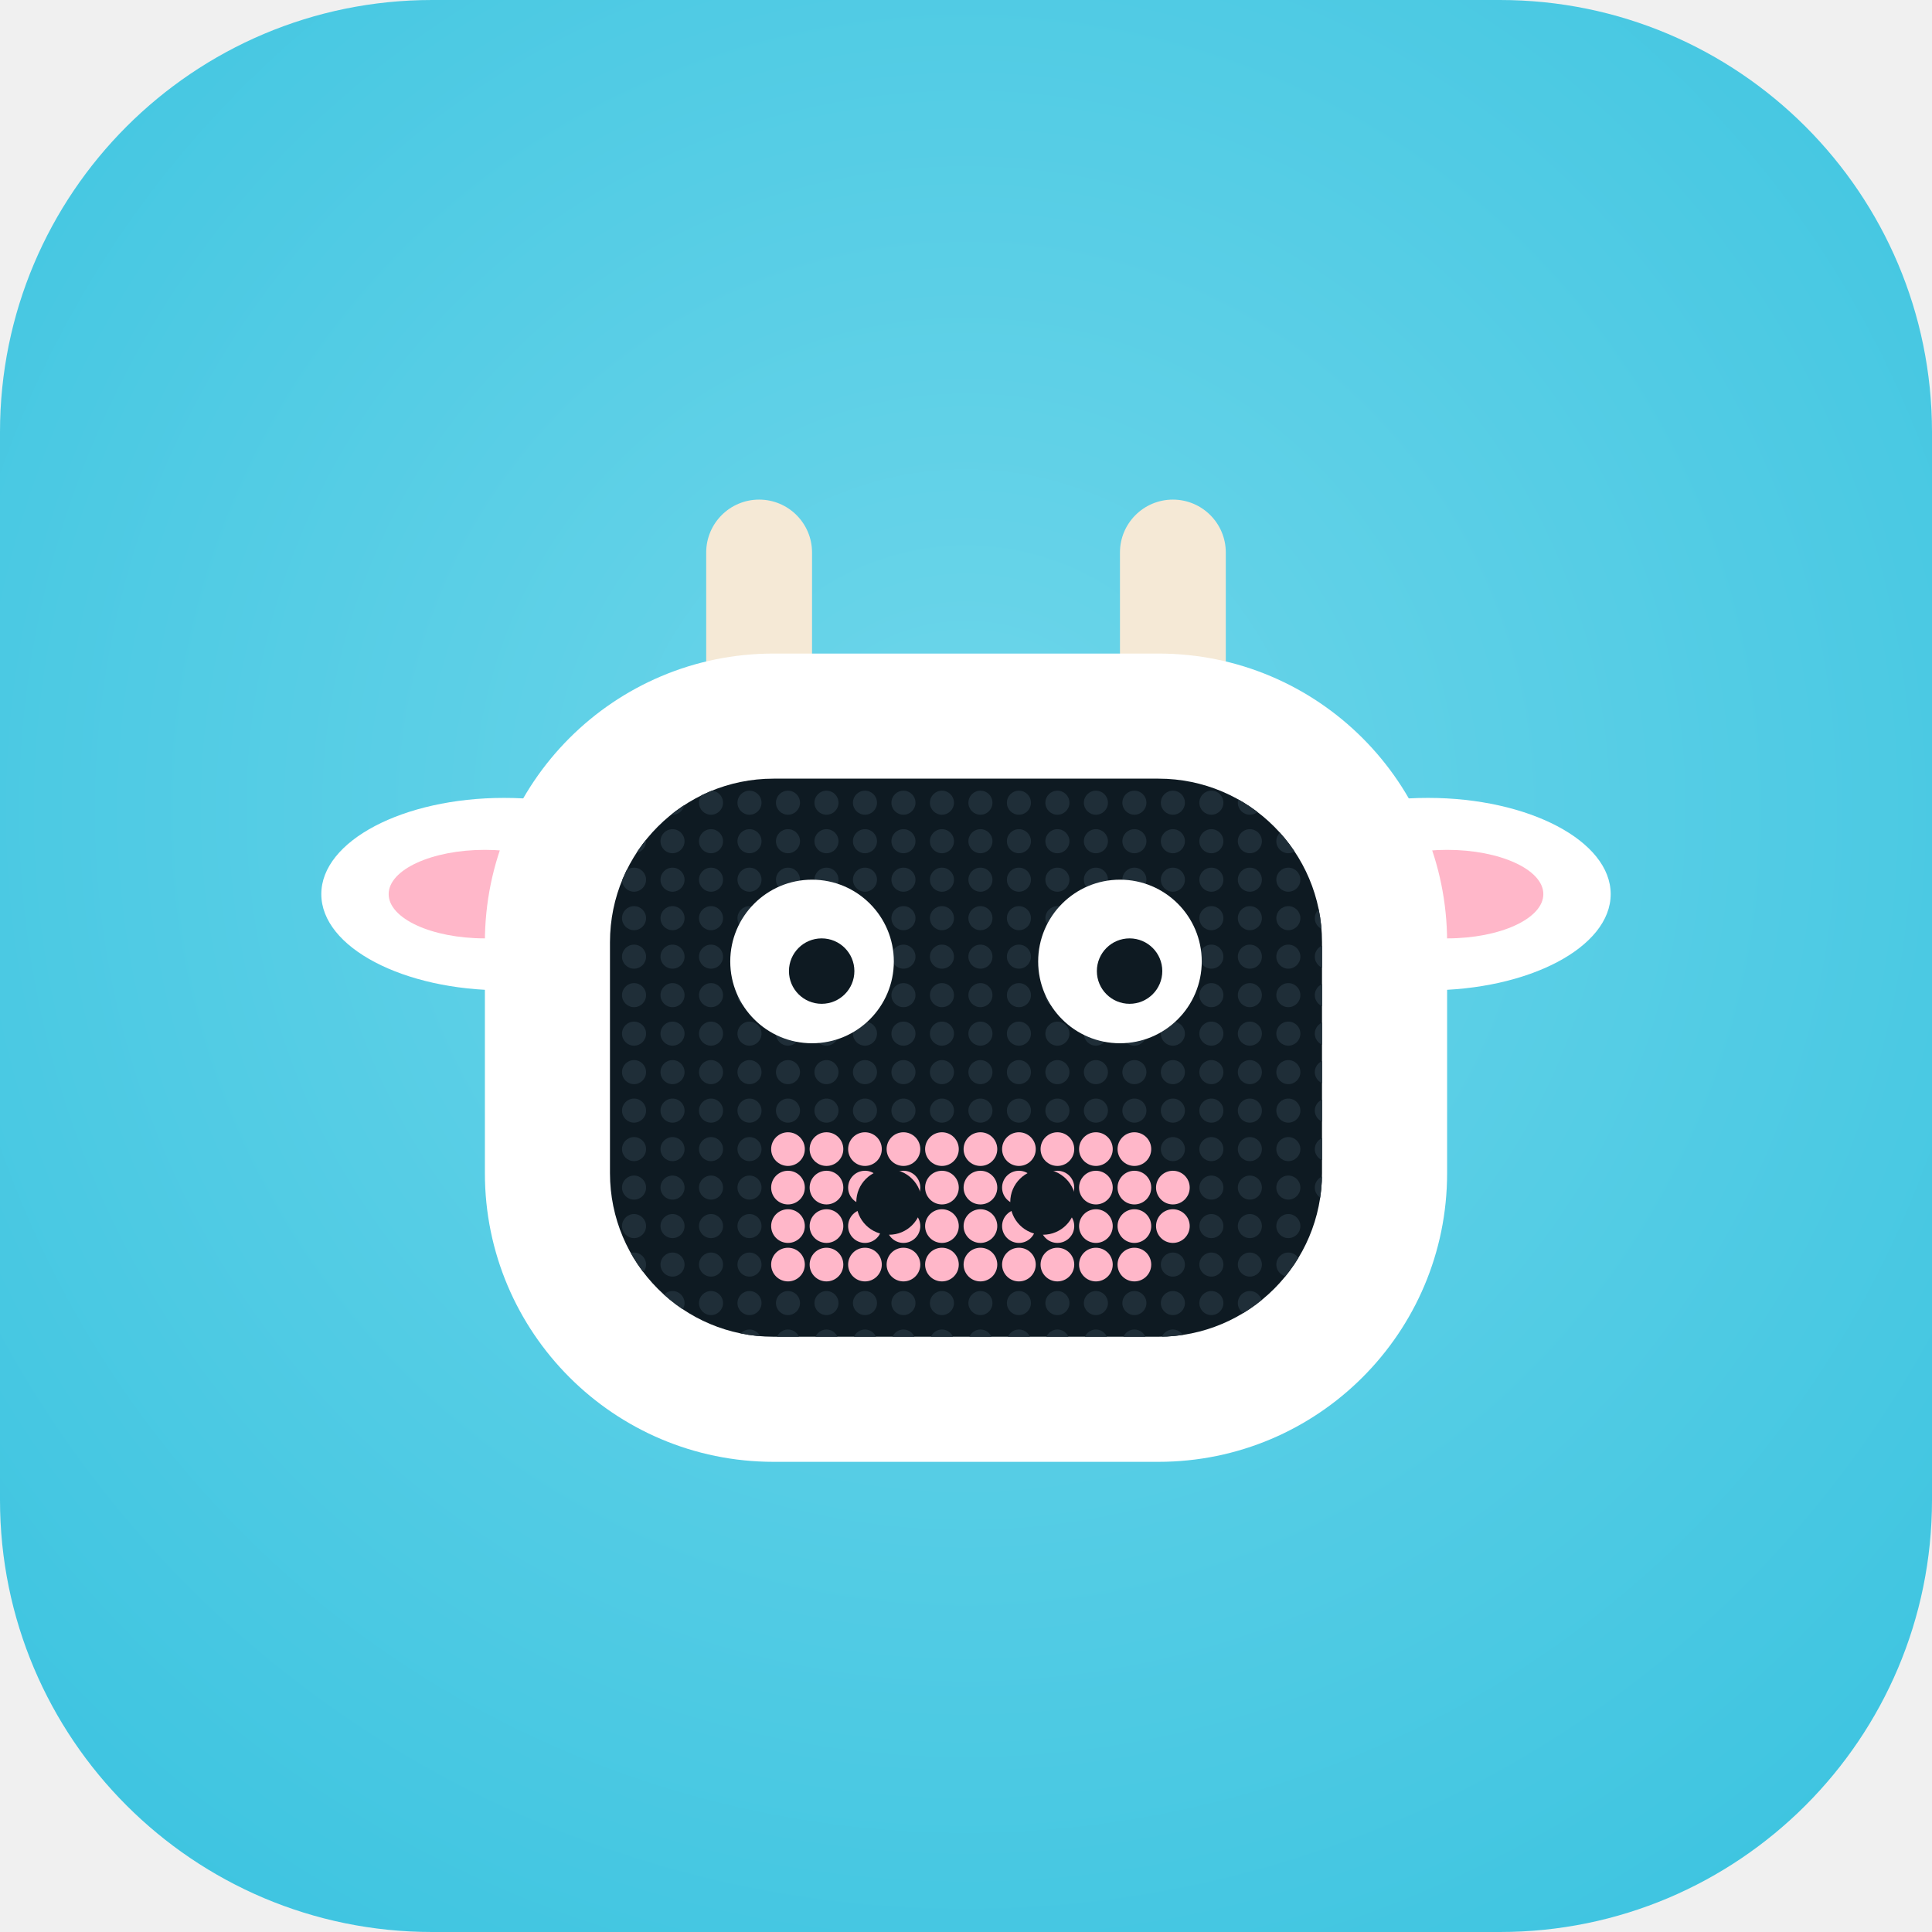
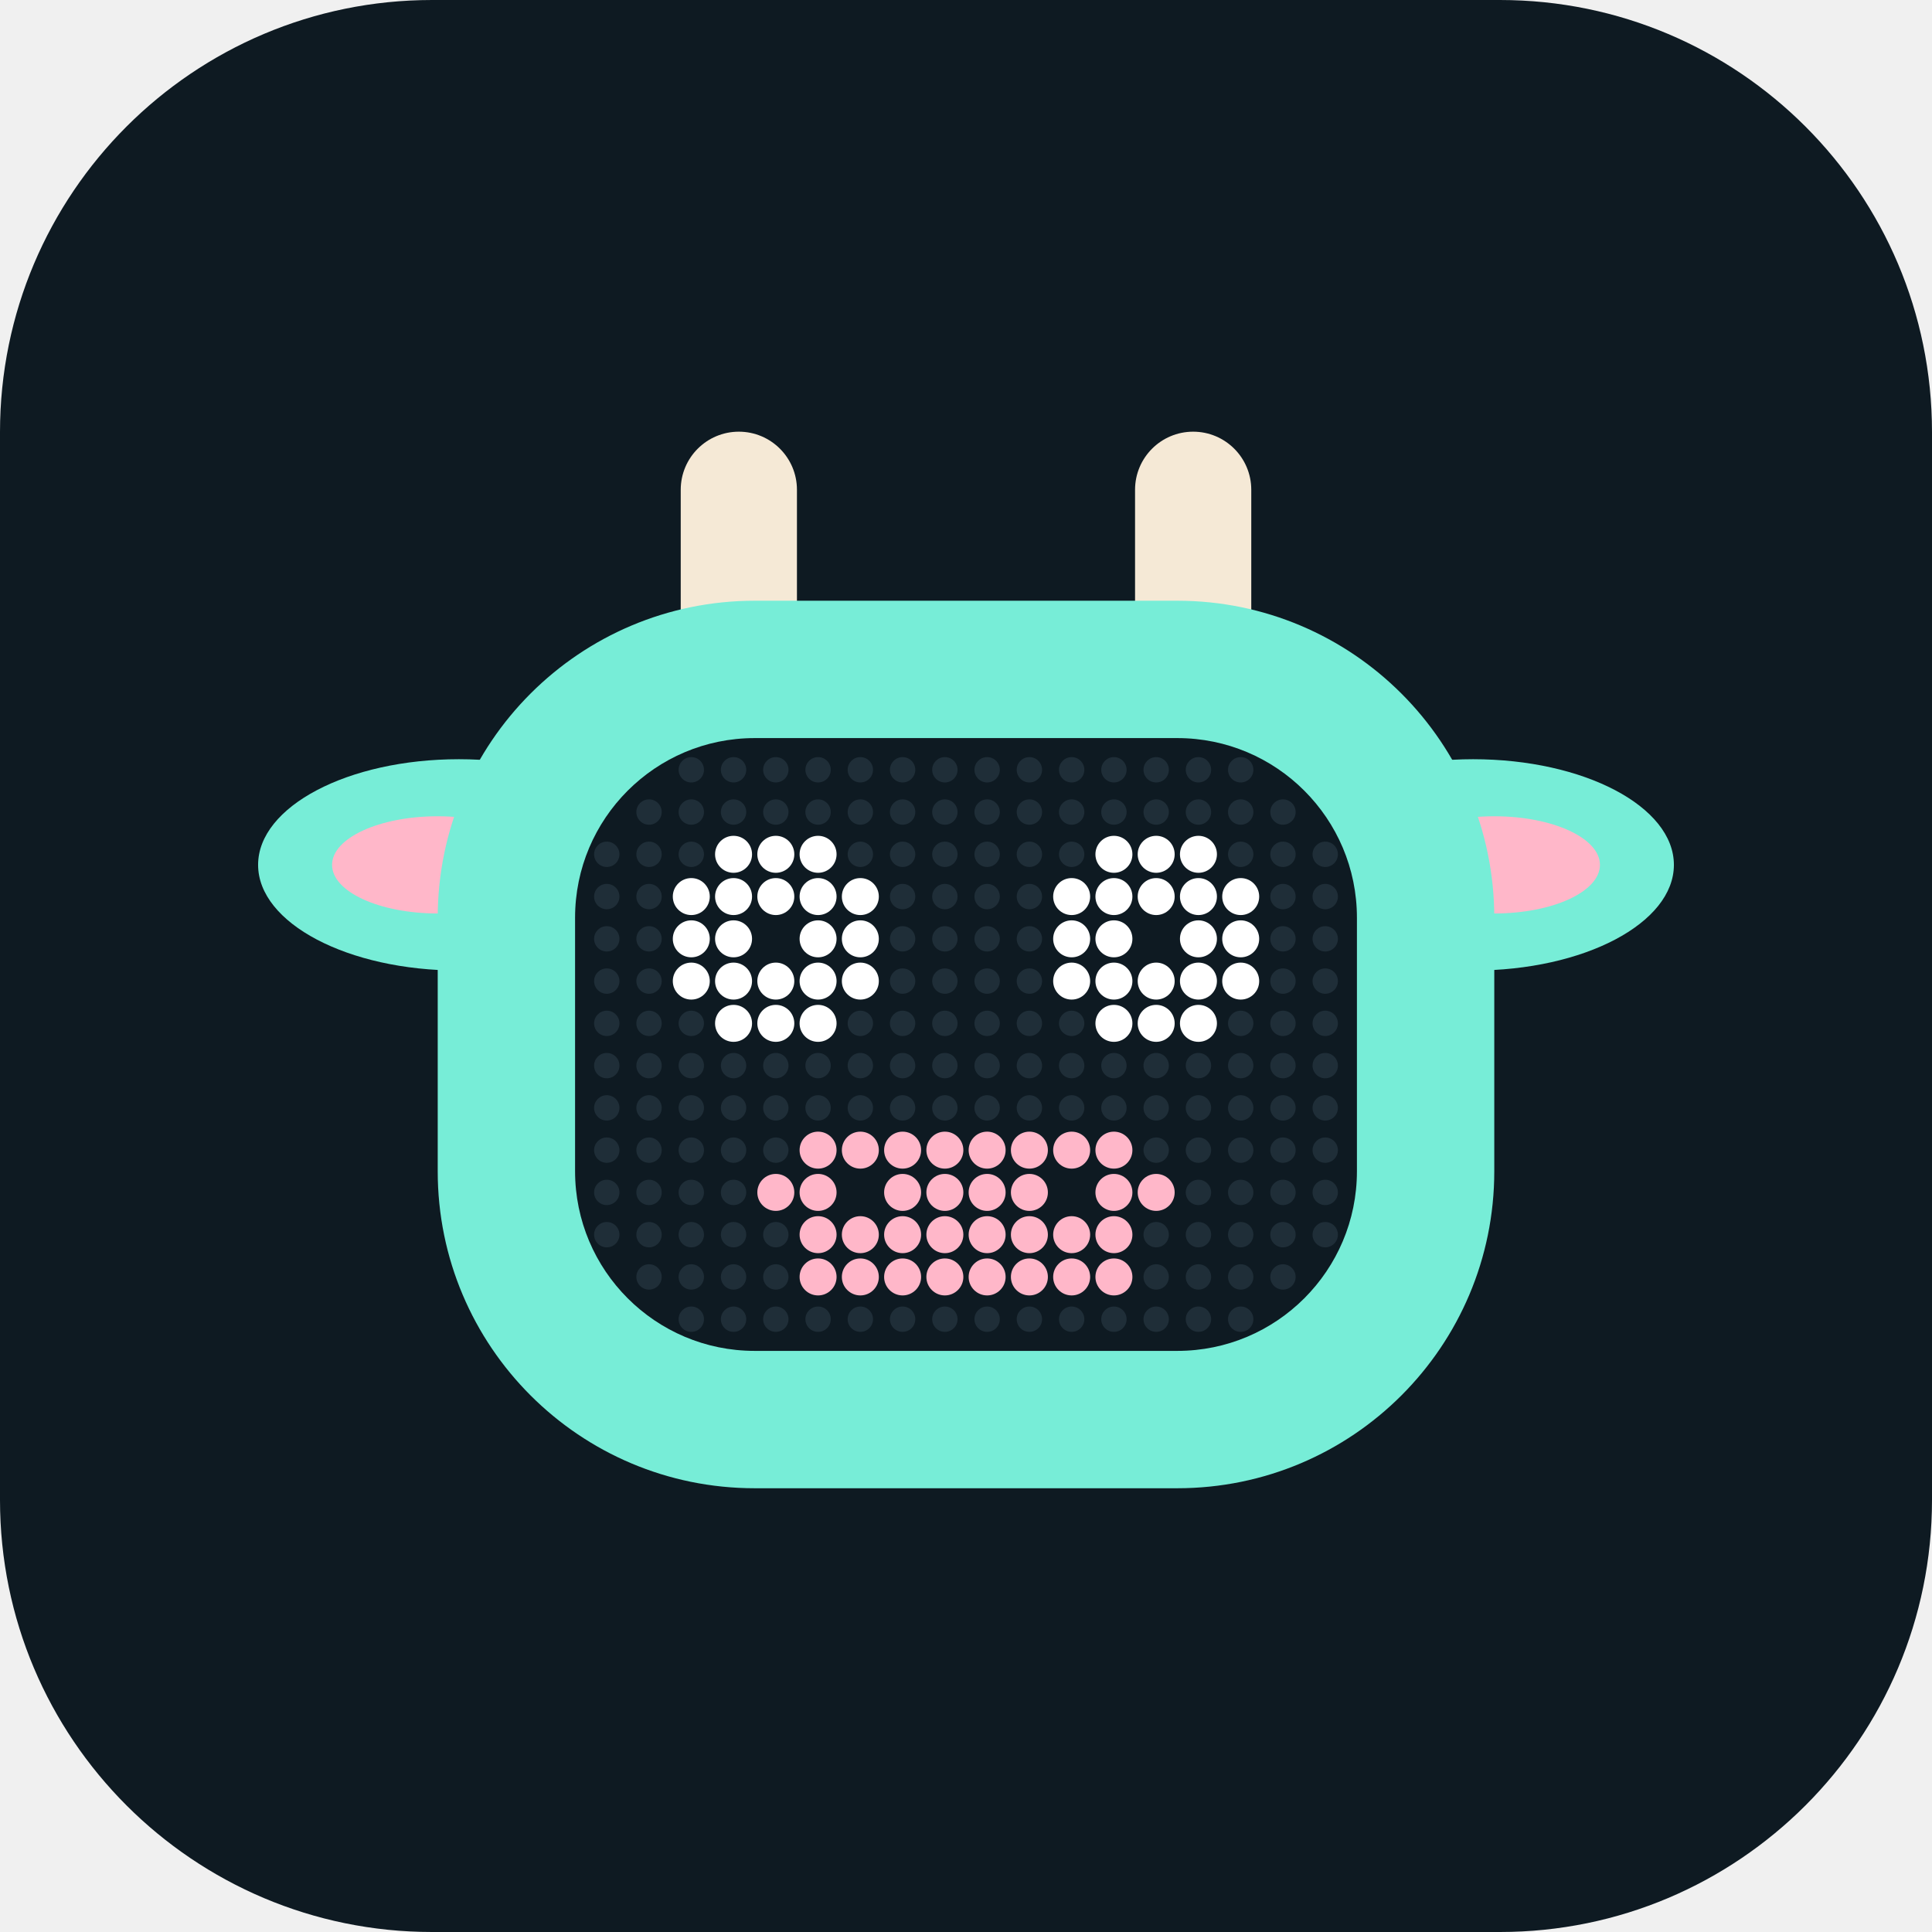
<svg xmlns="http://www.w3.org/2000/svg" viewBox="0 0 1024 1024" width="1024" height="1024">
-   <defs>
-     <radialGradient id="g" cx="50%" cy="42%" r="70%">
-       <stop offset="0" stop-color="#6ED6EA" />
-       <stop offset="1" stop-color="#3DC4E0" />
-     </radialGradient>
-   </defs>
-   <rect width="1024" height="1024" rx="229" fill="url(#g)" />
-   <g transform="translate(165.20,244.40) scale(5.1)">
+   <rect width="1024" height="1024" rx="229" fill="#0E1A22" />
+   <g transform="translate(131.20,206.40) scale(5.6)">
    <rect x="41" y="4" width="11" height="24" rx="5.5" fill="#F5E9D6" />
    <rect x="84" y="4" width="11" height="24" rx="5.5" fill="#F5E9D6" />
-     <ellipse cx="20" cy="45" rx="19" ry="10" fill="#FFFFFF" />
+     <ellipse cx="20" cy="45" rx="19" ry="10" fill="#77EDD7" />
    <ellipse cx="18" cy="45" rx="10" ry="4.6" fill="#FFB7C9" />
-     <ellipse cx="116" cy="45" rx="19" ry="10" fill="#FFFFFF" />
+     <ellipse cx="116" cy="45" rx="19" ry="10" fill="#77EDD7" />
    <ellipse cx="118" cy="45" rx="10" ry="4.6" fill="#FFB7C9" />
-     <rect x="18" y="20" width="100" height="84" rx="30" fill="#FFFFFF" />
-     <clipPath id="f">
-       <rect x="31" y="33" width="74" height="58" rx="17" />
-     </clipPath>
+     <rect x="18" y="20" width="100" height="84" rx="30" fill="#77EDD7" />
    <rect x="31" y="33" width="74" height="58" rx="17" fill="#0E1A22" />
-     <g clip-path="url(#f)">
-       <circle cx="33.5" cy="35.5" r="1.25" fill="#1F2E38" />
-       <circle cx="37.5" cy="35.5" r="1.25" fill="#1F2E38" />
-       <circle cx="41.5" cy="35.5" r="1.25" fill="#1F2E38" />
-       <circle cx="45.5" cy="35.5" r="1.25" fill="#1F2E38" />
-       <circle cx="49.5" cy="35.5" r="1.25" fill="#1F2E38" />
-       <circle cx="53.5" cy="35.5" r="1.25" fill="#1F2E38" />
-       <circle cx="57.5" cy="35.5" r="1.25" fill="#1F2E38" />
-       <circle cx="61.5" cy="35.5" r="1.25" fill="#1F2E38" />
-       <circle cx="65.5" cy="35.5" r="1.25" fill="#1F2E38" />
-       <circle cx="69.5" cy="35.5" r="1.25" fill="#1F2E38" />
-       <circle cx="73.5" cy="35.5" r="1.25" fill="#1F2E38" />
-       <circle cx="77.5" cy="35.5" r="1.25" fill="#1F2E38" />
-       <circle cx="81.5" cy="35.5" r="1.25" fill="#1F2E38" />
-       <circle cx="85.5" cy="35.5" r="1.25" fill="#1F2E38" />
-       <circle cx="89.5" cy="35.5" r="1.25" fill="#1F2E38" />
-       <circle cx="93.5" cy="35.5" r="1.25" fill="#1F2E38" />
-       <circle cx="97.5" cy="35.5" r="1.25" fill="#1F2E38" />
-       <circle cx="101.5" cy="35.5" r="1.25" fill="#1F2E38" />
-       <circle cx="105.5" cy="35.5" r="1.25" fill="#1F2E38" />
-       <circle cx="33.5" cy="39.5" r="1.25" fill="#1F2E38" />
-       <circle cx="37.5" cy="39.5" r="1.25" fill="#1F2E38" />
-       <circle cx="41.5" cy="39.5" r="1.25" fill="#1F2E38" />
-       <circle cx="45.5" cy="39.5" r="1.25" fill="#1F2E38" />
-       <circle cx="49.5" cy="39.5" r="1.25" fill="#1F2E38" />
-       <circle cx="53.5" cy="39.5" r="1.25" fill="#1F2E38" />
-       <circle cx="57.5" cy="39.5" r="1.25" fill="#1F2E38" />
-       <circle cx="61.5" cy="39.5" r="1.25" fill="#1F2E38" />
-       <circle cx="65.5" cy="39.5" r="1.25" fill="#1F2E38" />
-       <circle cx="69.5" cy="39.5" r="1.25" fill="#1F2E38" />
-       <circle cx="73.5" cy="39.5" r="1.25" fill="#1F2E38" />
-       <circle cx="77.5" cy="39.5" r="1.25" fill="#1F2E38" />
-       <circle cx="81.5" cy="39.5" r="1.25" fill="#1F2E38" />
-       <circle cx="85.5" cy="39.5" r="1.25" fill="#1F2E38" />
-       <circle cx="89.5" cy="39.5" r="1.25" fill="#1F2E38" />
-       <circle cx="93.5" cy="39.5" r="1.25" fill="#1F2E38" />
-       <circle cx="97.5" cy="39.5" r="1.25" fill="#1F2E38" />
-       <circle cx="101.5" cy="39.5" r="1.25" fill="#1F2E38" />
-       <circle cx="105.5" cy="39.5" r="1.25" fill="#1F2E38" />
-       <circle cx="33.5" cy="43.5" r="1.25" fill="#1F2E38" />
-       <circle cx="37.5" cy="43.5" r="1.25" fill="#1F2E38" />
-       <circle cx="41.5" cy="43.5" r="1.25" fill="#1F2E38" />
-       <circle cx="45.5" cy="43.5" r="1.25" fill="#1F2E38" />
-       <circle cx="49.5" cy="43.5" r="1.25" fill="#1F2E38" />
-       <circle cx="53.5" cy="43.5" r="1.25" fill="#1F2E38" />
-       <circle cx="57.5" cy="43.5" r="1.25" fill="#1F2E38" />
-       <circle cx="61.5" cy="43.5" r="1.25" fill="#1F2E38" />
-       <circle cx="65.5" cy="43.5" r="1.25" fill="#1F2E38" />
-       <circle cx="69.5" cy="43.5" r="1.25" fill="#1F2E38" />
-       <circle cx="73.5" cy="43.5" r="1.25" fill="#1F2E38" />
-       <circle cx="77.5" cy="43.5" r="1.25" fill="#1F2E38" />
-       <circle cx="81.5" cy="43.5" r="1.25" fill="#1F2E38" />
-       <circle cx="85.5" cy="43.5" r="1.25" fill="#1F2E38" />
-       <circle cx="89.5" cy="43.5" r="1.25" fill="#1F2E38" />
-       <circle cx="93.5" cy="43.5" r="1.25" fill="#1F2E38" />
-       <circle cx="97.5" cy="43.5" r="1.25" fill="#1F2E38" />
-       <circle cx="101.5" cy="43.5" r="1.25" fill="#1F2E38" />
-       <circle cx="105.5" cy="43.5" r="1.25" fill="#1F2E38" />
-       <circle cx="33.5" cy="47.5" r="1.25" fill="#1F2E38" />
-       <circle cx="37.5" cy="47.5" r="1.25" fill="#1F2E38" />
-       <circle cx="41.5" cy="47.5" r="1.25" fill="#1F2E38" />
-       <circle cx="45.5" cy="47.5" r="1.25" fill="#1F2E38" />
-       <circle cx="49.5" cy="47.5" r="1.25" fill="#1F2E38" />
-       <circle cx="53.5" cy="47.5" r="1.25" fill="#1F2E38" />
-       <circle cx="57.5" cy="47.5" r="1.25" fill="#1F2E38" />
-       <circle cx="61.5" cy="47.5" r="1.25" fill="#1F2E38" />
-       <circle cx="65.5" cy="47.5" r="1.25" fill="#1F2E38" />
-       <circle cx="69.5" cy="47.5" r="1.25" fill="#1F2E38" />
-       <circle cx="73.5" cy="47.5" r="1.25" fill="#1F2E38" />
-       <circle cx="77.5" cy="47.5" r="1.25" fill="#1F2E38" />
-       <circle cx="81.5" cy="47.5" r="1.25" fill="#1F2E38" />
-       <circle cx="85.5" cy="47.5" r="1.25" fill="#1F2E38" />
-       <circle cx="89.5" cy="47.5" r="1.25" fill="#1F2E38" />
-       <circle cx="93.5" cy="47.5" r="1.25" fill="#1F2E38" />
-       <circle cx="97.5" cy="47.5" r="1.25" fill="#1F2E38" />
-       <circle cx="101.5" cy="47.5" r="1.25" fill="#1F2E38" />
-       <circle cx="105.5" cy="47.5" r="1.25" fill="#1F2E38" />
-       <circle cx="33.5" cy="51.5" r="1.25" fill="#1F2E38" />
-       <circle cx="37.5" cy="51.5" r="1.25" fill="#1F2E38" />
-       <circle cx="41.5" cy="51.5" r="1.25" fill="#1F2E38" />
-       <circle cx="45.5" cy="51.5" r="1.25" fill="#1F2E38" />
-       <circle cx="49.5" cy="51.5" r="1.25" fill="#1F2E38" />
-       <circle cx="53.5" cy="51.5" r="1.25" fill="#1F2E38" />
-       <circle cx="57.5" cy="51.5" r="1.25" fill="#1F2E38" />
-       <circle cx="61.5" cy="51.5" r="1.25" fill="#1F2E38" />
-       <circle cx="65.5" cy="51.5" r="1.25" fill="#1F2E38" />
-       <circle cx="69.5" cy="51.5" r="1.25" fill="#1F2E38" />
-       <circle cx="73.5" cy="51.5" r="1.25" fill="#1F2E38" />
-       <circle cx="77.5" cy="51.5" r="1.25" fill="#1F2E38" />
-       <circle cx="81.5" cy="51.5" r="1.25" fill="#1F2E38" />
-       <circle cx="85.5" cy="51.5" r="1.25" fill="#1F2E38" />
-       <circle cx="89.5" cy="51.5" r="1.25" fill="#1F2E38" />
-       <circle cx="93.5" cy="51.5" r="1.25" fill="#1F2E38" />
-       <circle cx="97.5" cy="51.5" r="1.25" fill="#1F2E38" />
-       <circle cx="101.5" cy="51.5" r="1.25" fill="#1F2E38" />
-       <circle cx="105.5" cy="51.5" r="1.25" fill="#1F2E38" />
-       <circle cx="33.5" cy="55.5" r="1.25" fill="#1F2E38" />
-       <circle cx="37.5" cy="55.5" r="1.25" fill="#1F2E38" />
-       <circle cx="41.5" cy="55.5" r="1.25" fill="#1F2E38" />
-       <circle cx="45.5" cy="55.5" r="1.25" fill="#1F2E38" />
-       <circle cx="49.5" cy="55.5" r="1.25" fill="#1F2E38" />
-       <circle cx="53.5" cy="55.5" r="1.25" fill="#1F2E38" />
-       <circle cx="57.5" cy="55.5" r="1.25" fill="#1F2E38" />
-       <circle cx="61.5" cy="55.5" r="1.25" fill="#1F2E38" />
-       <circle cx="65.5" cy="55.5" r="1.25" fill="#1F2E38" />
-       <circle cx="69.5" cy="55.5" r="1.25" fill="#1F2E38" />
-       <circle cx="73.5" cy="55.5" r="1.25" fill="#1F2E38" />
-       <circle cx="77.5" cy="55.5" r="1.25" fill="#1F2E38" />
-       <circle cx="81.5" cy="55.5" r="1.25" fill="#1F2E38" />
-       <circle cx="85.5" cy="55.5" r="1.25" fill="#1F2E38" />
-       <circle cx="89.5" cy="55.5" r="1.25" fill="#1F2E38" />
-       <circle cx="93.5" cy="55.5" r="1.25" fill="#1F2E38" />
-       <circle cx="97.5" cy="55.5" r="1.25" fill="#1F2E38" />
-       <circle cx="101.5" cy="55.5" r="1.25" fill="#1F2E38" />
-       <circle cx="105.5" cy="55.5" r="1.25" fill="#1F2E38" />
-       <circle cx="33.5" cy="59.5" r="1.25" fill="#1F2E38" />
-       <circle cx="37.5" cy="59.5" r="1.25" fill="#1F2E38" />
-       <circle cx="41.5" cy="59.5" r="1.25" fill="#1F2E38" />
-       <circle cx="45.5" cy="59.5" r="1.25" fill="#1F2E38" />
-       <circle cx="49.5" cy="59.5" r="1.25" fill="#1F2E38" />
-       <circle cx="53.5" cy="59.5" r="1.25" fill="#1F2E38" />
-       <circle cx="57.5" cy="59.5" r="1.25" fill="#1F2E38" />
-       <circle cx="61.5" cy="59.5" r="1.25" fill="#1F2E38" />
-       <circle cx="65.5" cy="59.5" r="1.25" fill="#1F2E38" />
-       <circle cx="69.5" cy="59.5" r="1.25" fill="#1F2E38" />
-       <circle cx="73.5" cy="59.5" r="1.25" fill="#1F2E38" />
-       <circle cx="77.5" cy="59.5" r="1.25" fill="#1F2E38" />
-       <circle cx="81.5" cy="59.5" r="1.25" fill="#1F2E38" />
-       <circle cx="85.5" cy="59.5" r="1.25" fill="#1F2E38" />
-       <circle cx="89.5" cy="59.5" r="1.25" fill="#1F2E38" />
-       <circle cx="93.5" cy="59.5" r="1.25" fill="#1F2E38" />
-       <circle cx="97.5" cy="59.5" r="1.25" fill="#1F2E38" />
-       <circle cx="101.5" cy="59.5" r="1.25" fill="#1F2E38" />
-       <circle cx="105.5" cy="59.5" r="1.25" fill="#1F2E38" />
-       <circle cx="33.5" cy="63.5" r="1.25" fill="#1F2E38" />
-       <circle cx="37.5" cy="63.5" r="1.25" fill="#1F2E38" />
-       <circle cx="41.5" cy="63.5" r="1.25" fill="#1F2E38" />
-       <circle cx="45.5" cy="63.5" r="1.25" fill="#1F2E38" />
-       <circle cx="49.5" cy="63.5" r="1.25" fill="#1F2E38" />
-       <circle cx="53.5" cy="63.5" r="1.25" fill="#1F2E38" />
-       <circle cx="57.5" cy="63.5" r="1.25" fill="#1F2E38" />
-       <circle cx="61.5" cy="63.5" r="1.25" fill="#1F2E38" />
-       <circle cx="65.5" cy="63.5" r="1.25" fill="#1F2E38" />
-       <circle cx="69.5" cy="63.5" r="1.25" fill="#1F2E38" />
-       <circle cx="73.5" cy="63.5" r="1.25" fill="#1F2E38" />
-       <circle cx="77.5" cy="63.5" r="1.25" fill="#1F2E38" />
-       <circle cx="81.5" cy="63.5" r="1.25" fill="#1F2E38" />
-       <circle cx="85.5" cy="63.5" r="1.25" fill="#1F2E38" />
-       <circle cx="89.5" cy="63.5" r="1.25" fill="#1F2E38" />
-       <circle cx="93.5" cy="63.5" r="1.25" fill="#1F2E38" />
-       <circle cx="97.5" cy="63.5" r="1.25" fill="#1F2E38" />
-       <circle cx="101.5" cy="63.5" r="1.25" fill="#1F2E38" />
-       <circle cx="105.5" cy="63.5" r="1.25" fill="#1F2E38" />
-       <circle cx="33.5" cy="67.5" r="1.25" fill="#1F2E38" />
-       <circle cx="37.5" cy="67.5" r="1.25" fill="#1F2E38" />
-       <circle cx="41.5" cy="67.5" r="1.25" fill="#1F2E38" />
-       <circle cx="45.5" cy="67.5" r="1.25" fill="#1F2E38" />
-       <circle cx="49.5" cy="67.5" r="1.25" fill="#1F2E38" />
-       <circle cx="53.5" cy="67.5" r="1.25" fill="#1F2E38" />
-       <circle cx="57.5" cy="67.5" r="1.25" fill="#1F2E38" />
-       <circle cx="61.5" cy="67.5" r="1.25" fill="#1F2E38" />
-       <circle cx="65.5" cy="67.5" r="1.25" fill="#1F2E38" />
-       <circle cx="69.5" cy="67.5" r="1.25" fill="#1F2E38" />
-       <circle cx="73.5" cy="67.5" r="1.25" fill="#1F2E38" />
-       <circle cx="77.5" cy="67.5" r="1.25" fill="#1F2E38" />
-       <circle cx="81.5" cy="67.5" r="1.25" fill="#1F2E38" />
-       <circle cx="85.5" cy="67.5" r="1.25" fill="#1F2E38" />
-       <circle cx="89.5" cy="67.5" r="1.25" fill="#1F2E38" />
-       <circle cx="93.5" cy="67.5" r="1.25" fill="#1F2E38" />
-       <circle cx="97.5" cy="67.5" r="1.25" fill="#1F2E38" />
-       <circle cx="101.5" cy="67.5" r="1.25" fill="#1F2E38" />
-       <circle cx="105.5" cy="67.5" r="1.25" fill="#1F2E38" />
-       <circle cx="33.5" cy="71.5" r="1.25" fill="#1F2E38" />
-       <circle cx="37.5" cy="71.5" r="1.25" fill="#1F2E38" />
-       <circle cx="41.5" cy="71.5" r="1.25" fill="#1F2E38" />
-       <circle cx="45.5" cy="71.5" r="1.25" fill="#1F2E38" />
-       <circle cx="49.5" cy="71.5" r="1.75" fill="#FFB7C9" />
-       <circle cx="53.5" cy="71.5" r="1.75" fill="#FFB7C9" />
-       <circle cx="57.5" cy="71.5" r="1.75" fill="#FFB7C9" />
-       <circle cx="61.5" cy="71.5" r="1.75" fill="#FFB7C9" />
-       <circle cx="65.5" cy="71.5" r="1.75" fill="#FFB7C9" />
-       <circle cx="69.5" cy="71.5" r="1.75" fill="#FFB7C9" />
-       <circle cx="73.5" cy="71.5" r="1.75" fill="#FFB7C9" />
-       <circle cx="77.5" cy="71.5" r="1.75" fill="#FFB7C9" />
-       <circle cx="81.5" cy="71.5" r="1.75" fill="#FFB7C9" />
-       <circle cx="85.5" cy="71.5" r="1.75" fill="#FFB7C9" />
-       <circle cx="89.5" cy="71.5" r="1.25" fill="#1F2E38" />
-       <circle cx="93.5" cy="71.5" r="1.25" fill="#1F2E38" />
-       <circle cx="97.5" cy="71.5" r="1.25" fill="#1F2E38" />
-       <circle cx="101.5" cy="71.5" r="1.25" fill="#1F2E38" />
-       <circle cx="105.5" cy="71.5" r="1.25" fill="#1F2E38" />
-       <circle cx="33.5" cy="75.5" r="1.25" fill="#1F2E38" />
-       <circle cx="37.5" cy="75.5" r="1.25" fill="#1F2E38" />
-       <circle cx="41.5" cy="75.5" r="1.25" fill="#1F2E38" />
-       <circle cx="45.5" cy="75.5" r="1.25" fill="#1F2E38" />
-       <circle cx="49.5" cy="75.5" r="1.75" fill="#FFB7C9" />
-       <circle cx="53.5" cy="75.5" r="1.75" fill="#FFB7C9" />
-       <circle cx="57.5" cy="75.5" r="1.75" fill="#FFB7C9" />
-       <circle cx="61.5" cy="75.5" r="1.75" fill="#FFB7C9" />
-       <circle cx="65.5" cy="75.5" r="1.75" fill="#FFB7C9" />
-       <circle cx="69.5" cy="75.5" r="1.75" fill="#FFB7C9" />
-       <circle cx="73.5" cy="75.5" r="1.75" fill="#FFB7C9" />
-       <circle cx="77.5" cy="75.5" r="1.75" fill="#FFB7C9" />
-       <circle cx="81.5" cy="75.5" r="1.75" fill="#FFB7C9" />
-       <circle cx="85.5" cy="75.5" r="1.75" fill="#FFB7C9" />
-       <circle cx="89.5" cy="75.5" r="1.75" fill="#FFB7C9" />
-       <circle cx="93.5" cy="75.5" r="1.25" fill="#1F2E38" />
-       <circle cx="97.5" cy="75.5" r="1.25" fill="#1F2E38" />
-       <circle cx="101.5" cy="75.5" r="1.25" fill="#1F2E38" />
-       <circle cx="105.5" cy="75.5" r="1.25" fill="#1F2E38" />
-       <circle cx="33.5" cy="79.5" r="1.25" fill="#1F2E38" />
-       <circle cx="37.5" cy="79.5" r="1.25" fill="#1F2E38" />
-       <circle cx="41.5" cy="79.5" r="1.25" fill="#1F2E38" />
-       <circle cx="45.5" cy="79.5" r="1.25" fill="#1F2E38" />
-       <circle cx="49.5" cy="79.5" r="1.75" fill="#FFB7C9" />
-       <circle cx="53.5" cy="79.5" r="1.75" fill="#FFB7C9" />
-       <circle cx="57.5" cy="79.5" r="1.75" fill="#FFB7C9" />
-       <circle cx="61.5" cy="79.5" r="1.75" fill="#FFB7C9" />
-       <circle cx="65.5" cy="79.5" r="1.75" fill="#FFB7C9" />
-       <circle cx="69.5" cy="79.5" r="1.75" fill="#FFB7C9" />
-       <circle cx="73.5" cy="79.5" r="1.75" fill="#FFB7C9" />
-       <circle cx="77.5" cy="79.5" r="1.75" fill="#FFB7C9" />
-       <circle cx="81.5" cy="79.5" r="1.75" fill="#FFB7C9" />
-       <circle cx="85.5" cy="79.5" r="1.75" fill="#FFB7C9" />
-       <circle cx="89.5" cy="79.5" r="1.75" fill="#FFB7C9" />
-       <circle cx="93.5" cy="79.5" r="1.25" fill="#1F2E38" />
-       <circle cx="97.5" cy="79.5" r="1.25" fill="#1F2E38" />
-       <circle cx="101.5" cy="79.5" r="1.25" fill="#1F2E38" />
-       <circle cx="105.5" cy="79.5" r="1.25" fill="#1F2E38" />
-       <circle cx="33.5" cy="83.5" r="1.25" fill="#1F2E38" />
-       <circle cx="37.5" cy="83.5" r="1.25" fill="#1F2E38" />
-       <circle cx="41.5" cy="83.5" r="1.25" fill="#1F2E38" />
-       <circle cx="45.5" cy="83.5" r="1.25" fill="#1F2E38" />
-       <circle cx="49.5" cy="83.5" r="1.75" fill="#FFB7C9" />
-       <circle cx="53.5" cy="83.5" r="1.75" fill="#FFB7C9" />
-       <circle cx="57.5" cy="83.5" r="1.75" fill="#FFB7C9" />
-       <circle cx="61.5" cy="83.5" r="1.75" fill="#FFB7C9" />
-       <circle cx="65.5" cy="83.5" r="1.75" fill="#FFB7C9" />
-       <circle cx="69.5" cy="83.5" r="1.75" fill="#FFB7C9" />
-       <circle cx="73.5" cy="83.5" r="1.75" fill="#FFB7C9" />
-       <circle cx="77.5" cy="83.5" r="1.75" fill="#FFB7C9" />
-       <circle cx="81.5" cy="83.5" r="1.75" fill="#FFB7C9" />
-       <circle cx="85.5" cy="83.5" r="1.75" fill="#FFB7C9" />
-       <circle cx="89.5" cy="83.5" r="1.25" fill="#1F2E38" />
-       <circle cx="93.5" cy="83.5" r="1.25" fill="#1F2E38" />
-       <circle cx="97.5" cy="83.5" r="1.25" fill="#1F2E38" />
-       <circle cx="101.5" cy="83.5" r="1.25" fill="#1F2E38" />
-       <circle cx="105.5" cy="83.5" r="1.25" fill="#1F2E38" />
-       <circle cx="33.5" cy="87.5" r="1.25" fill="#1F2E38" />
-       <circle cx="37.5" cy="87.5" r="1.25" fill="#1F2E38" />
-       <circle cx="41.5" cy="87.5" r="1.25" fill="#1F2E38" />
-       <circle cx="45.5" cy="87.5" r="1.25" fill="#1F2E38" />
-       <circle cx="49.5" cy="87.5" r="1.25" fill="#1F2E38" />
-       <circle cx="53.5" cy="87.5" r="1.25" fill="#1F2E38" />
-       <circle cx="57.5" cy="87.5" r="1.25" fill="#1F2E38" />
-       <circle cx="61.5" cy="87.5" r="1.25" fill="#1F2E38" />
-       <circle cx="65.5" cy="87.5" r="1.25" fill="#1F2E38" />
-       <circle cx="69.5" cy="87.5" r="1.25" fill="#1F2E38" />
-       <circle cx="73.5" cy="87.5" r="1.25" fill="#1F2E38" />
-       <circle cx="77.5" cy="87.5" r="1.25" fill="#1F2E38" />
-       <circle cx="81.5" cy="87.5" r="1.25" fill="#1F2E38" />
-       <circle cx="85.5" cy="87.5" r="1.25" fill="#1F2E38" />
-       <circle cx="89.5" cy="87.5" r="1.25" fill="#1F2E38" />
-       <circle cx="93.5" cy="87.5" r="1.25" fill="#1F2E38" />
-       <circle cx="97.5" cy="87.5" r="1.25" fill="#1F2E38" />
-       <circle cx="101.5" cy="87.5" r="1.25" fill="#1F2E38" />
-       <circle cx="105.5" cy="87.5" r="1.25" fill="#1F2E38" />
-       <circle cx="33.5" cy="91.5" r="1.25" fill="#1F2E38" />
-       <circle cx="37.5" cy="91.5" r="1.25" fill="#1F2E38" />
-       <circle cx="41.5" cy="91.5" r="1.25" fill="#1F2E38" />
-       <circle cx="45.5" cy="91.5" r="1.25" fill="#1F2E38" />
-       <circle cx="49.5" cy="91.5" r="1.25" fill="#1F2E38" />
-       <circle cx="53.5" cy="91.5" r="1.25" fill="#1F2E38" />
-       <circle cx="57.5" cy="91.5" r="1.25" fill="#1F2E38" />
-       <circle cx="61.5" cy="91.5" r="1.25" fill="#1F2E38" />
-       <circle cx="65.5" cy="91.5" r="1.25" fill="#1F2E38" />
-       <circle cx="69.5" cy="91.5" r="1.25" fill="#1F2E38" />
-       <circle cx="73.5" cy="91.5" r="1.25" fill="#1F2E38" />
-       <circle cx="77.5" cy="91.5" r="1.25" fill="#1F2E38" />
-       <circle cx="81.5" cy="91.5" r="1.25" fill="#1F2E38" />
-       <circle cx="85.5" cy="91.5" r="1.25" fill="#1F2E38" />
-       <circle cx="89.5" cy="91.5" r="1.25" fill="#1F2E38" />
-       <circle cx="93.5" cy="91.5" r="1.25" fill="#1F2E38" />
-       <circle cx="97.5" cy="91.5" r="1.25" fill="#1F2E38" />
-       <circle cx="101.5" cy="91.5" r="1.25" fill="#1F2E38" />
-       <circle cx="105.5" cy="91.5" r="1.25" fill="#1F2E38" />
-     </g>
-     <circle cx="52" cy="52" r="8.5" fill="#FFFFFF" />
-     <circle class="pupil" cx="53" cy="53" r="3.4" fill="#0E1A22" />
-     <circle cx="84" cy="52" r="8.5" fill="#FFFFFF" />
-     <circle class="pupil" cx="85" cy="53" r="3.4" fill="#0E1A22" />
-     <circle cx="60" cy="77" r="3.4" fill="#0E1A22" />
-     <circle cx="76" cy="77" r="3.4" fill="#0E1A22" />
+     <circle cx="42" cy="36" r="1.2" fill="#1F2E38" />
+     <circle cx="46" cy="36" r="1.2" fill="#1F2E38" />
+     <circle cx="50" cy="36" r="1.2" fill="#1F2E38" />
+     <circle cx="54" cy="36" r="1.2" fill="#1F2E38" />
+     <circle cx="58" cy="36" r="1.2" fill="#1F2E38" />
+     <circle cx="62" cy="36" r="1.2" fill="#1F2E38" />
+     <circle cx="66" cy="36" r="1.2" fill="#1F2E38" />
+     <circle cx="70" cy="36" r="1.2" fill="#1F2E38" />
+     <circle cx="74" cy="36" r="1.2" fill="#1F2E38" />
+     <circle cx="78" cy="36" r="1.2" fill="#1F2E38" />
+     <circle cx="82" cy="36" r="1.2" fill="#1F2E38" />
+     <circle cx="86" cy="36" r="1.2" fill="#1F2E38" />
+     <circle cx="90" cy="36" r="1.2" fill="#1F2E38" />
+     <circle cx="94" cy="36" r="1.2" fill="#1F2E38" />
+     <circle cx="38" cy="40" r="1.2" fill="#1F2E38" />
+     <circle cx="42" cy="40" r="1.2" fill="#1F2E38" />
+     <circle cx="46" cy="40" r="1.2" fill="#1F2E38" />
+     <circle cx="50" cy="40" r="1.2" fill="#1F2E38" />
+     <circle cx="54" cy="40" r="1.2" fill="#1F2E38" />
+     <circle cx="58" cy="40" r="1.2" fill="#1F2E38" />
+     <circle cx="62" cy="40" r="1.2" fill="#1F2E38" />
+     <circle cx="66" cy="40" r="1.2" fill="#1F2E38" />
+     <circle cx="70" cy="40" r="1.2" fill="#1F2E38" />
+     <circle cx="74" cy="40" r="1.2" fill="#1F2E38" />
+     <circle cx="78" cy="40" r="1.2" fill="#1F2E38" />
+     <circle cx="82" cy="40" r="1.2" fill="#1F2E38" />
+     <circle cx="86" cy="40" r="1.2" fill="#1F2E38" />
+     <circle cx="90" cy="40" r="1.2" fill="#1F2E38" />
+     <circle cx="94" cy="40" r="1.2" fill="#1F2E38" />
+     <circle cx="98" cy="40" r="1.2" fill="#1F2E38" />
+     <circle cx="34" cy="44" r="1.2" fill="#1F2E38" />
+     <circle cx="38" cy="44" r="1.2" fill="#1F2E38" />
+     <circle cx="42" cy="44" r="1.2" fill="#1F2E38" />
+     <circle cx="46" cy="44" r="1.75" fill="#FFFFFF" />
+     <circle cx="50" cy="44" r="1.75" fill="#FFFFFF" />
+     <circle cx="54" cy="44" r="1.75" fill="#FFFFFF" />
+     <circle cx="58" cy="44" r="1.2" fill="#1F2E38" />
+     <circle cx="62" cy="44" r="1.2" fill="#1F2E38" />
+     <circle cx="66" cy="44" r="1.2" fill="#1F2E38" />
+     <circle cx="70" cy="44" r="1.2" fill="#1F2E38" />
+     <circle cx="74" cy="44" r="1.2" fill="#1F2E38" />
+     <circle cx="78" cy="44" r="1.2" fill="#1F2E38" />
+     <circle cx="82" cy="44" r="1.75" fill="#FFFFFF" />
+     <circle cx="86" cy="44" r="1.75" fill="#FFFFFF" />
+     <circle cx="90" cy="44" r="1.75" fill="#FFFFFF" />
+     <circle cx="94" cy="44" r="1.2" fill="#1F2E38" />
+     <circle cx="98" cy="44" r="1.2" fill="#1F2E38" />
+     <circle cx="102" cy="44" r="1.2" fill="#1F2E38" />
+     <circle cx="34" cy="48" r="1.2" fill="#1F2E38" />
+     <circle cx="38" cy="48" r="1.2" fill="#1F2E38" />
+     <circle cx="42" cy="48" r="1.75" fill="#FFFFFF" />
+     <circle cx="46" cy="48" r="1.75" fill="#FFFFFF" />
+     <circle cx="50" cy="48" r="1.75" fill="#FFFFFF" />
+     <circle cx="54" cy="48" r="1.75" fill="#FFFFFF" />
+     <circle cx="58" cy="48" r="1.75" fill="#FFFFFF" />
+     <circle cx="62" cy="48" r="1.2" fill="#1F2E38" />
+     <circle cx="66" cy="48" r="1.2" fill="#1F2E38" />
+     <circle cx="70" cy="48" r="1.2" fill="#1F2E38" />
+     <circle cx="74" cy="48" r="1.2" fill="#1F2E38" />
+     <circle cx="78" cy="48" r="1.75" fill="#FFFFFF" />
+     <circle cx="82" cy="48" r="1.75" fill="#FFFFFF" />
+     <circle cx="86" cy="48" r="1.75" fill="#FFFFFF" />
+     <circle cx="90" cy="48" r="1.75" fill="#FFFFFF" />
+     <circle cx="94" cy="48" r="1.75" fill="#FFFFFF" />
+     <circle cx="98" cy="48" r="1.2" fill="#1F2E38" />
+     <circle cx="102" cy="48" r="1.2" fill="#1F2E38" />
+     <circle cx="34" cy="52" r="1.2" fill="#1F2E38" />
+     <circle cx="38" cy="52" r="1.2" fill="#1F2E38" />
+     <circle cx="42" cy="52" r="1.75" fill="#FFFFFF" />
+     <circle cx="46" cy="52" r="1.75" fill="#FFFFFF" />
+     <circle class="pupil" cx="50" cy="52" r="1.75" fill="#0E1A22" />
+     <circle cx="54" cy="52" r="1.75" fill="#FFFFFF" />
+     <circle cx="58" cy="52" r="1.75" fill="#FFFFFF" />
+     <circle cx="62" cy="52" r="1.2" fill="#1F2E38" />
+     <circle cx="66" cy="52" r="1.2" fill="#1F2E38" />
+     <circle cx="70" cy="52" r="1.2" fill="#1F2E38" />
+     <circle cx="74" cy="52" r="1.2" fill="#1F2E38" />
+     <circle cx="78" cy="52" r="1.75" fill="#FFFFFF" />
+     <circle cx="82" cy="52" r="1.75" fill="#FFFFFF" />
+     <circle class="pupil" cx="86" cy="52" r="1.75" fill="#0E1A22" />
+     <circle cx="90" cy="52" r="1.75" fill="#FFFFFF" />
+     <circle cx="94" cy="52" r="1.75" fill="#FFFFFF" />
+     <circle cx="98" cy="52" r="1.2" fill="#1F2E38" />
+     <circle cx="102" cy="52" r="1.2" fill="#1F2E38" />
+     <circle cx="34" cy="56" r="1.2" fill="#1F2E38" />
+     <circle cx="38" cy="56" r="1.2" fill="#1F2E38" />
+     <circle cx="42" cy="56" r="1.75" fill="#FFFFFF" />
+     <circle cx="46" cy="56" r="1.75" fill="#FFFFFF" />
+     <circle cx="50" cy="56" r="1.75" fill="#FFFFFF" />
+     <circle cx="54" cy="56" r="1.75" fill="#FFFFFF" />
+     <circle cx="58" cy="56" r="1.75" fill="#FFFFFF" />
+     <circle cx="62" cy="56" r="1.2" fill="#1F2E38" />
+     <circle cx="66" cy="56" r="1.2" fill="#1F2E38" />
+     <circle cx="70" cy="56" r="1.2" fill="#1F2E38" />
+     <circle cx="74" cy="56" r="1.2" fill="#1F2E38" />
+     <circle cx="78" cy="56" r="1.75" fill="#FFFFFF" />
+     <circle cx="82" cy="56" r="1.75" fill="#FFFFFF" />
+     <circle cx="86" cy="56" r="1.75" fill="#FFFFFF" />
+     <circle cx="90" cy="56" r="1.75" fill="#FFFFFF" />
+     <circle cx="94" cy="56" r="1.75" fill="#FFFFFF" />
+     <circle cx="98" cy="56" r="1.2" fill="#1F2E38" />
+     <circle cx="102" cy="56" r="1.2" fill="#1F2E38" />
+     <circle cx="34" cy="60" r="1.2" fill="#1F2E38" />
+     <circle cx="38" cy="60" r="1.2" fill="#1F2E38" />
+     <circle cx="42" cy="60" r="1.2" fill="#1F2E38" />
+     <circle cx="46" cy="60" r="1.75" fill="#FFFFFF" />
+     <circle cx="50" cy="60" r="1.75" fill="#FFFFFF" />
+     <circle cx="54" cy="60" r="1.75" fill="#FFFFFF" />
+     <circle cx="58" cy="60" r="1.2" fill="#1F2E38" />
+     <circle cx="62" cy="60" r="1.2" fill="#1F2E38" />
+     <circle cx="66" cy="60" r="1.2" fill="#1F2E38" />
+     <circle cx="70" cy="60" r="1.2" fill="#1F2E38" />
+     <circle cx="74" cy="60" r="1.2" fill="#1F2E38" />
+     <circle cx="78" cy="60" r="1.2" fill="#1F2E38" />
+     <circle cx="82" cy="60" r="1.75" fill="#FFFFFF" />
+     <circle cx="86" cy="60" r="1.75" fill="#FFFFFF" />
+     <circle cx="90" cy="60" r="1.75" fill="#FFFFFF" />
+     <circle cx="94" cy="60" r="1.2" fill="#1F2E38" />
+     <circle cx="98" cy="60" r="1.2" fill="#1F2E38" />
+     <circle cx="102" cy="60" r="1.2" fill="#1F2E38" />
+     <circle cx="34" cy="64" r="1.2" fill="#1F2E38" />
+     <circle cx="38" cy="64" r="1.2" fill="#1F2E38" />
+     <circle cx="42" cy="64" r="1.2" fill="#1F2E38" />
+     <circle cx="46" cy="64" r="1.2" fill="#1F2E38" />
+     <circle cx="50" cy="64" r="1.2" fill="#1F2E38" />
+     <circle cx="54" cy="64" r="1.2" fill="#1F2E38" />
+     <circle cx="58" cy="64" r="1.2" fill="#1F2E38" />
+     <circle cx="62" cy="64" r="1.2" fill="#1F2E38" />
+     <circle cx="66" cy="64" r="1.2" fill="#1F2E38" />
+     <circle cx="70" cy="64" r="1.2" fill="#1F2E38" />
+     <circle cx="74" cy="64" r="1.2" fill="#1F2E38" />
+     <circle cx="78" cy="64" r="1.2" fill="#1F2E38" />
+     <circle cx="82" cy="64" r="1.2" fill="#1F2E38" />
+     <circle cx="86" cy="64" r="1.2" fill="#1F2E38" />
+     <circle cx="90" cy="64" r="1.2" fill="#1F2E38" />
+     <circle cx="94" cy="64" r="1.2" fill="#1F2E38" />
+     <circle cx="98" cy="64" r="1.2" fill="#1F2E38" />
+     <circle cx="102" cy="64" r="1.2" fill="#1F2E38" />
+     <circle cx="34" cy="68" r="1.2" fill="#1F2E38" />
+     <circle cx="38" cy="68" r="1.2" fill="#1F2E38" />
+     <circle cx="42" cy="68" r="1.2" fill="#1F2E38" />
+     <circle cx="46" cy="68" r="1.2" fill="#1F2E38" />
+     <circle cx="50" cy="68" r="1.2" fill="#1F2E38" />
+     <circle cx="54" cy="68" r="1.2" fill="#1F2E38" />
+     <circle cx="58" cy="68" r="1.2" fill="#1F2E38" />
+     <circle cx="62" cy="68" r="1.2" fill="#1F2E38" />
+     <circle cx="66" cy="68" r="1.2" fill="#1F2E38" />
+     <circle cx="70" cy="68" r="1.2" fill="#1F2E38" />
+     <circle cx="74" cy="68" r="1.2" fill="#1F2E38" />
+     <circle cx="78" cy="68" r="1.2" fill="#1F2E38" />
+     <circle cx="82" cy="68" r="1.2" fill="#1F2E38" />
+     <circle cx="86" cy="68" r="1.2" fill="#1F2E38" />
+     <circle cx="90" cy="68" r="1.2" fill="#1F2E38" />
+     <circle cx="94" cy="68" r="1.2" fill="#1F2E38" />
+     <circle cx="98" cy="68" r="1.2" fill="#1F2E38" />
+     <circle cx="102" cy="68" r="1.2" fill="#1F2E38" />
+     <circle cx="34" cy="72" r="1.2" fill="#1F2E38" />
+     <circle cx="38" cy="72" r="1.2" fill="#1F2E38" />
+     <circle cx="42" cy="72" r="1.2" fill="#1F2E38" />
+     <circle cx="46" cy="72" r="1.2" fill="#1F2E38" />
+     <circle cx="50" cy="72" r="1.2" fill="#1F2E38" />
+     <circle cx="54" cy="72" r="1.75" fill="#FFB7C9" />
+     <circle cx="58" cy="72" r="1.75" fill="#FFB7C9" />
+     <circle cx="62" cy="72" r="1.75" fill="#FFB7C9" />
+     <circle cx="66" cy="72" r="1.75" fill="#FFB7C9" />
+     <circle cx="70" cy="72" r="1.75" fill="#FFB7C9" />
+     <circle cx="74" cy="72" r="1.75" fill="#FFB7C9" />
+     <circle cx="78" cy="72" r="1.75" fill="#FFB7C9" />
+     <circle cx="82" cy="72" r="1.75" fill="#FFB7C9" />
+     <circle cx="86" cy="72" r="1.2" fill="#1F2E38" />
+     <circle cx="90" cy="72" r="1.2" fill="#1F2E38" />
+     <circle cx="94" cy="72" r="1.2" fill="#1F2E38" />
+     <circle cx="98" cy="72" r="1.2" fill="#1F2E38" />
+     <circle cx="102" cy="72" r="1.2" fill="#1F2E38" />
+     <circle cx="34" cy="76" r="1.2" fill="#1F2E38" />
+     <circle cx="38" cy="76" r="1.2" fill="#1F2E38" />
+     <circle cx="42" cy="76" r="1.2" fill="#1F2E38" />
+     <circle cx="46" cy="76" r="1.2" fill="#1F2E38" />
+     <circle cx="50" cy="76" r="1.75" fill="#FFB7C9" />
+     <circle cx="54" cy="76" r="1.75" fill="#FFB7C9" />
+     <circle class="nostril" cx="58" cy="76" r="1.75" fill="#0E1A22" />
+     <circle cx="62" cy="76" r="1.75" fill="#FFB7C9" />
+     <circle cx="66" cy="76" r="1.75" fill="#FFB7C9" />
+     <circle cx="70" cy="76" r="1.75" fill="#FFB7C9" />
+     <circle cx="74" cy="76" r="1.75" fill="#FFB7C9" />
+     <circle class="nostril" cx="78" cy="76" r="1.75" fill="#0E1A22" />
+     <circle cx="82" cy="76" r="1.75" fill="#FFB7C9" />
+     <circle cx="86" cy="76" r="1.75" fill="#FFB7C9" />
+     <circle cx="90" cy="76" r="1.2" fill="#1F2E38" />
+     <circle cx="94" cy="76" r="1.2" fill="#1F2E38" />
+     <circle cx="98" cy="76" r="1.2" fill="#1F2E38" />
+     <circle cx="102" cy="76" r="1.2" fill="#1F2E38" />
+     <circle cx="34" cy="80" r="1.2" fill="#1F2E38" />
+     <circle cx="38" cy="80" r="1.2" fill="#1F2E38" />
+     <circle cx="42" cy="80" r="1.2" fill="#1F2E38" />
+     <circle cx="46" cy="80" r="1.2" fill="#1F2E38" />
+     <circle cx="50" cy="80" r="1.2" fill="#1F2E38" />
+     <circle cx="54" cy="80" r="1.75" fill="#FFB7C9" />
+     <circle cx="58" cy="80" r="1.75" fill="#FFB7C9" />
+     <circle cx="62" cy="80" r="1.75" fill="#FFB7C9" />
+     <circle cx="66" cy="80" r="1.75" fill="#FFB7C9" />
+     <circle cx="70" cy="80" r="1.75" fill="#FFB7C9" />
+     <circle cx="74" cy="80" r="1.75" fill="#FFB7C9" />
+     <circle cx="78" cy="80" r="1.75" fill="#FFB7C9" />
+     <circle cx="82" cy="80" r="1.75" fill="#FFB7C9" />
+     <circle cx="86" cy="80" r="1.2" fill="#1F2E38" />
+     <circle cx="90" cy="80" r="1.2" fill="#1F2E38" />
+     <circle cx="94" cy="80" r="1.2" fill="#1F2E38" />
+     <circle cx="98" cy="80" r="1.2" fill="#1F2E38" />
+     <circle cx="102" cy="80" r="1.2" fill="#1F2E38" />
+     <circle cx="38" cy="84" r="1.2" fill="#1F2E38" />
+     <circle cx="42" cy="84" r="1.2" fill="#1F2E38" />
+     <circle cx="46" cy="84" r="1.2" fill="#1F2E38" />
+     <circle cx="50" cy="84" r="1.2" fill="#1F2E38" />
+     <circle cx="54" cy="84" r="1.75" fill="#FFB7C9" />
+     <circle cx="58" cy="84" r="1.75" fill="#FFB7C9" />
+     <circle cx="62" cy="84" r="1.75" fill="#FFB7C9" />
+     <circle cx="66" cy="84" r="1.75" fill="#FFB7C9" />
+     <circle cx="70" cy="84" r="1.75" fill="#FFB7C9" />
+     <circle cx="74" cy="84" r="1.75" fill="#FFB7C9" />
+     <circle cx="78" cy="84" r="1.75" fill="#FFB7C9" />
+     <circle cx="82" cy="84" r="1.75" fill="#FFB7C9" />
+     <circle cx="86" cy="84" r="1.2" fill="#1F2E38" />
+     <circle cx="90" cy="84" r="1.2" fill="#1F2E38" />
+     <circle cx="94" cy="84" r="1.2" fill="#1F2E38" />
+     <circle cx="98" cy="84" r="1.2" fill="#1F2E38" />
+     <circle cx="42" cy="88" r="1.2" fill="#1F2E38" />
+     <circle cx="46" cy="88" r="1.2" fill="#1F2E38" />
+     <circle cx="50" cy="88" r="1.2" fill="#1F2E38" />
+     <circle cx="54" cy="88" r="1.2" fill="#1F2E38" />
+     <circle cx="58" cy="88" r="1.2" fill="#1F2E38" />
+     <circle cx="62" cy="88" r="1.2" fill="#1F2E38" />
+     <circle cx="66" cy="88" r="1.2" fill="#1F2E38" />
+     <circle cx="70" cy="88" r="1.2" fill="#1F2E38" />
+     <circle cx="74" cy="88" r="1.2" fill="#1F2E38" />
+     <circle cx="78" cy="88" r="1.2" fill="#1F2E38" />
+     <circle cx="82" cy="88" r="1.2" fill="#1F2E38" />
+     <circle cx="86" cy="88" r="1.2" fill="#1F2E38" />
+     <circle cx="90" cy="88" r="1.2" fill="#1F2E38" />
+     <circle cx="94" cy="88" r="1.2" fill="#1F2E38" />
  </g>
</svg>
